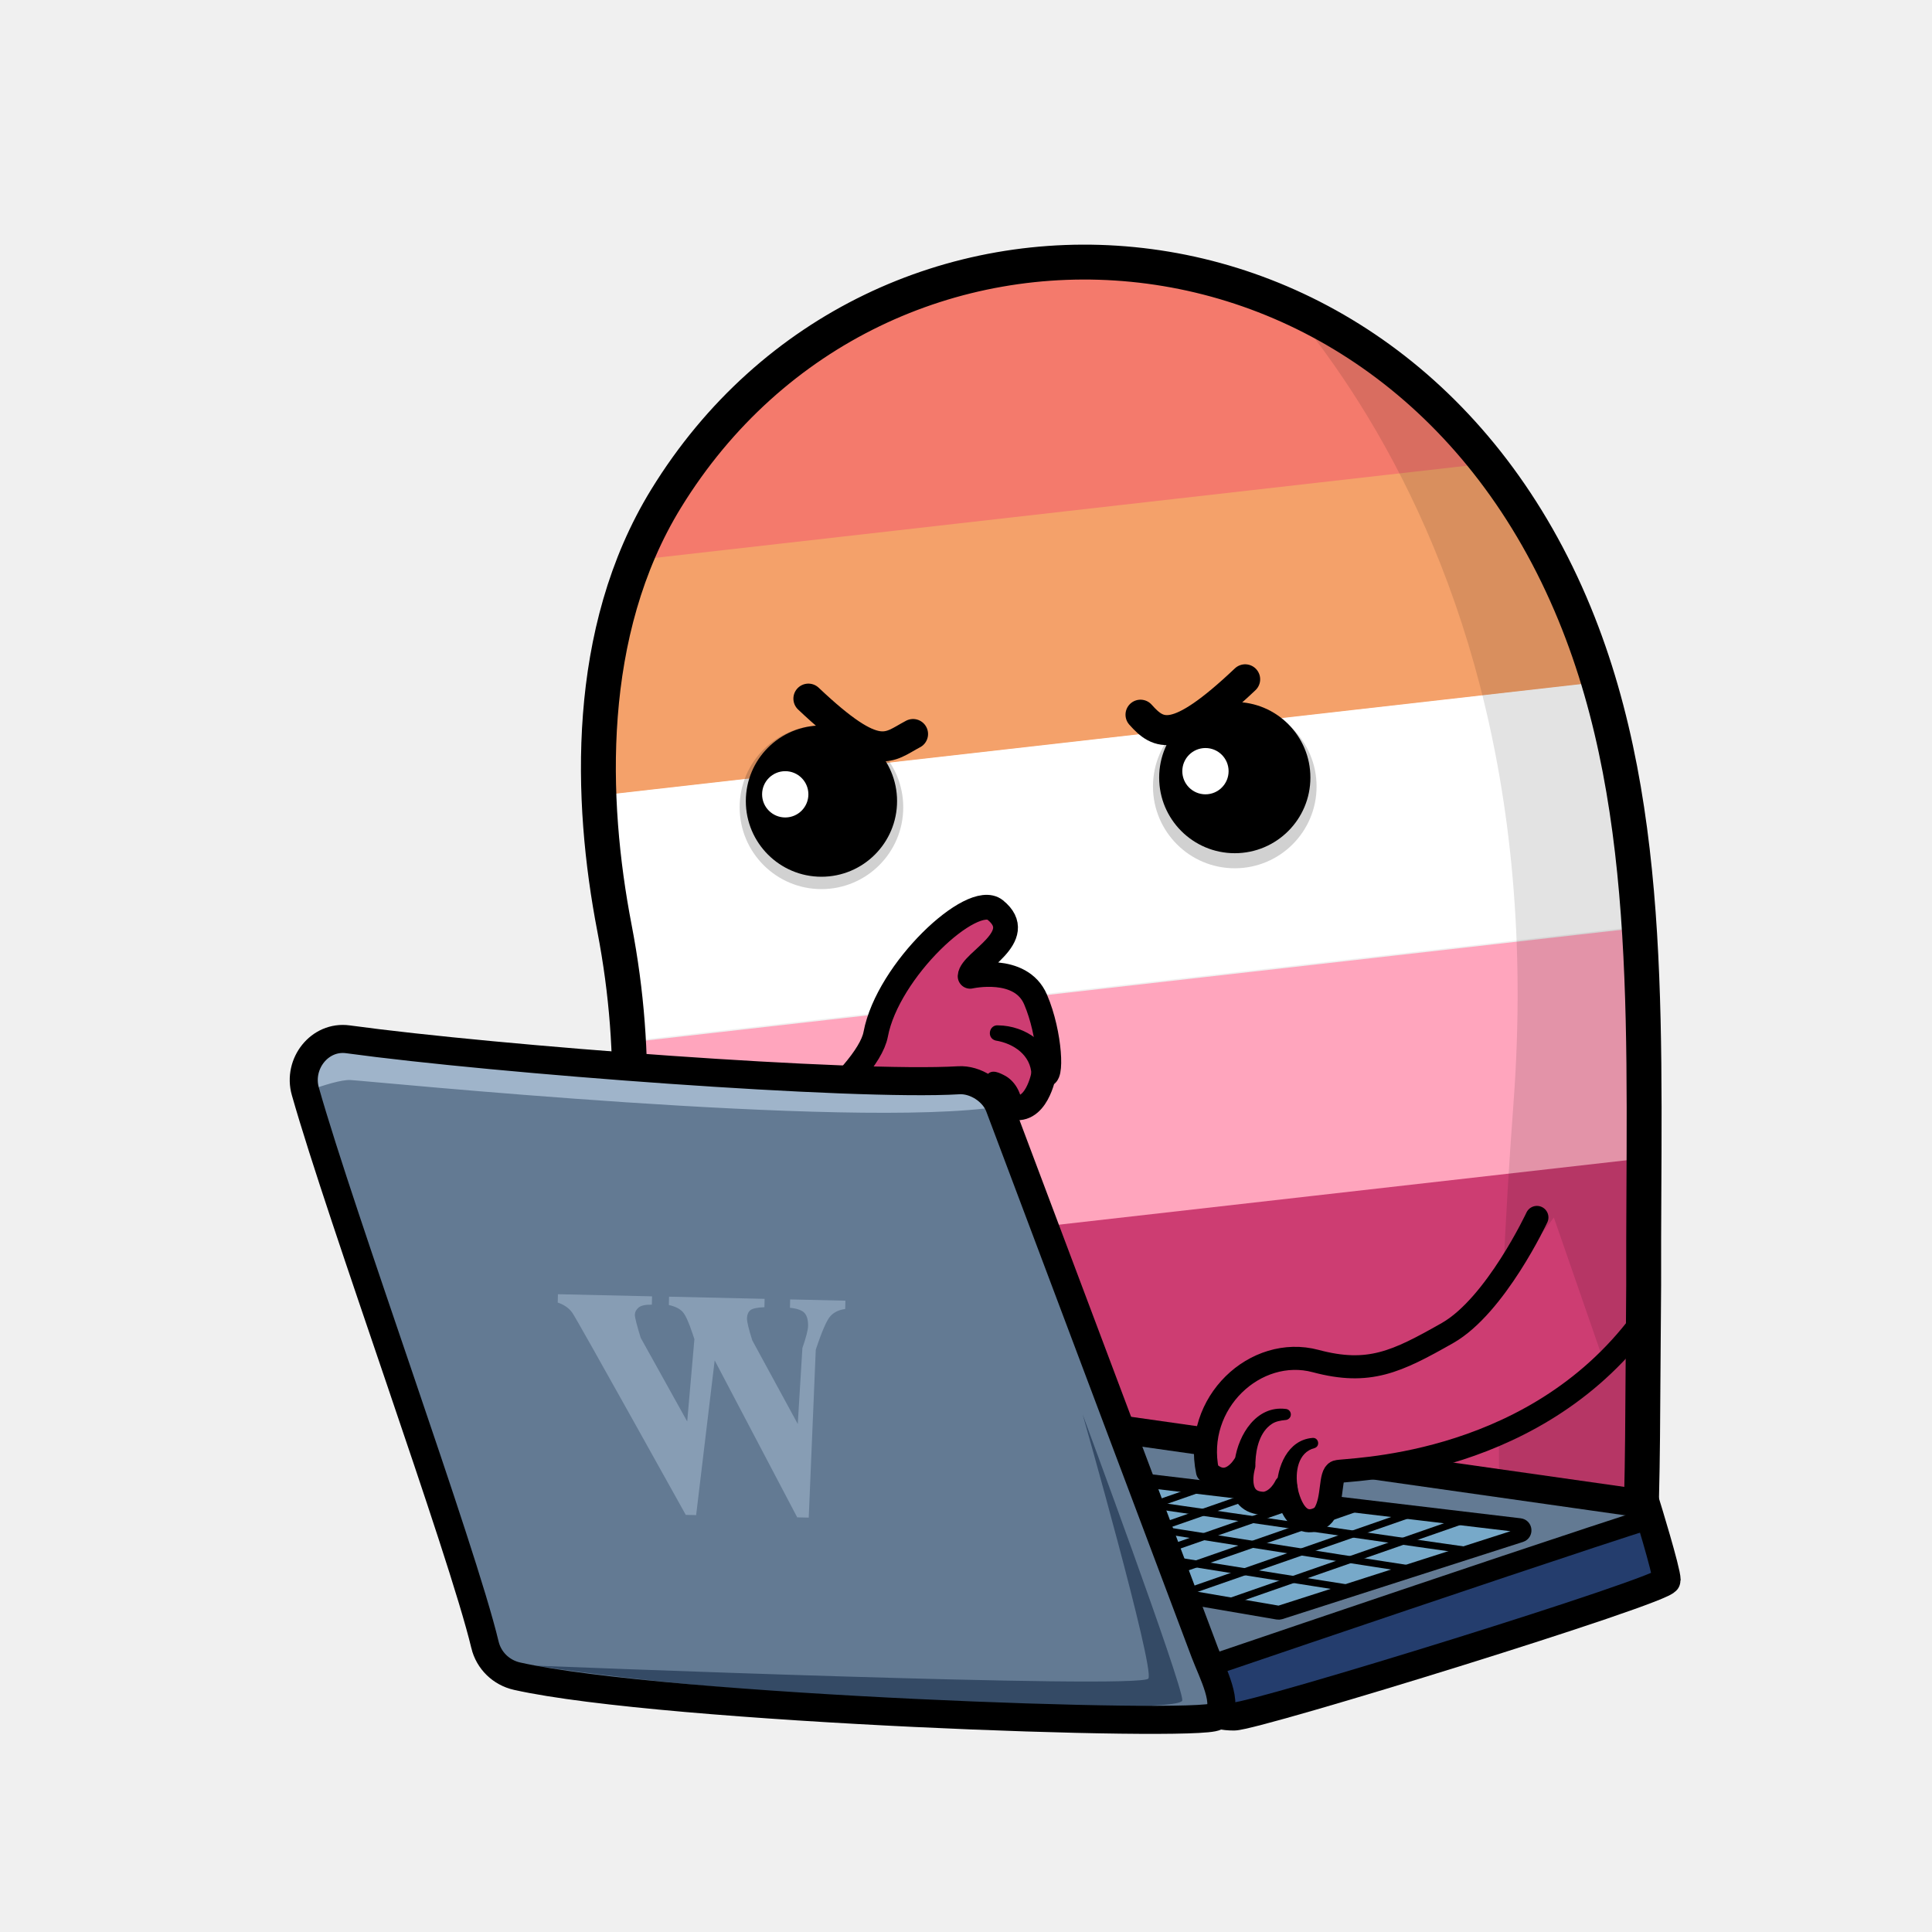
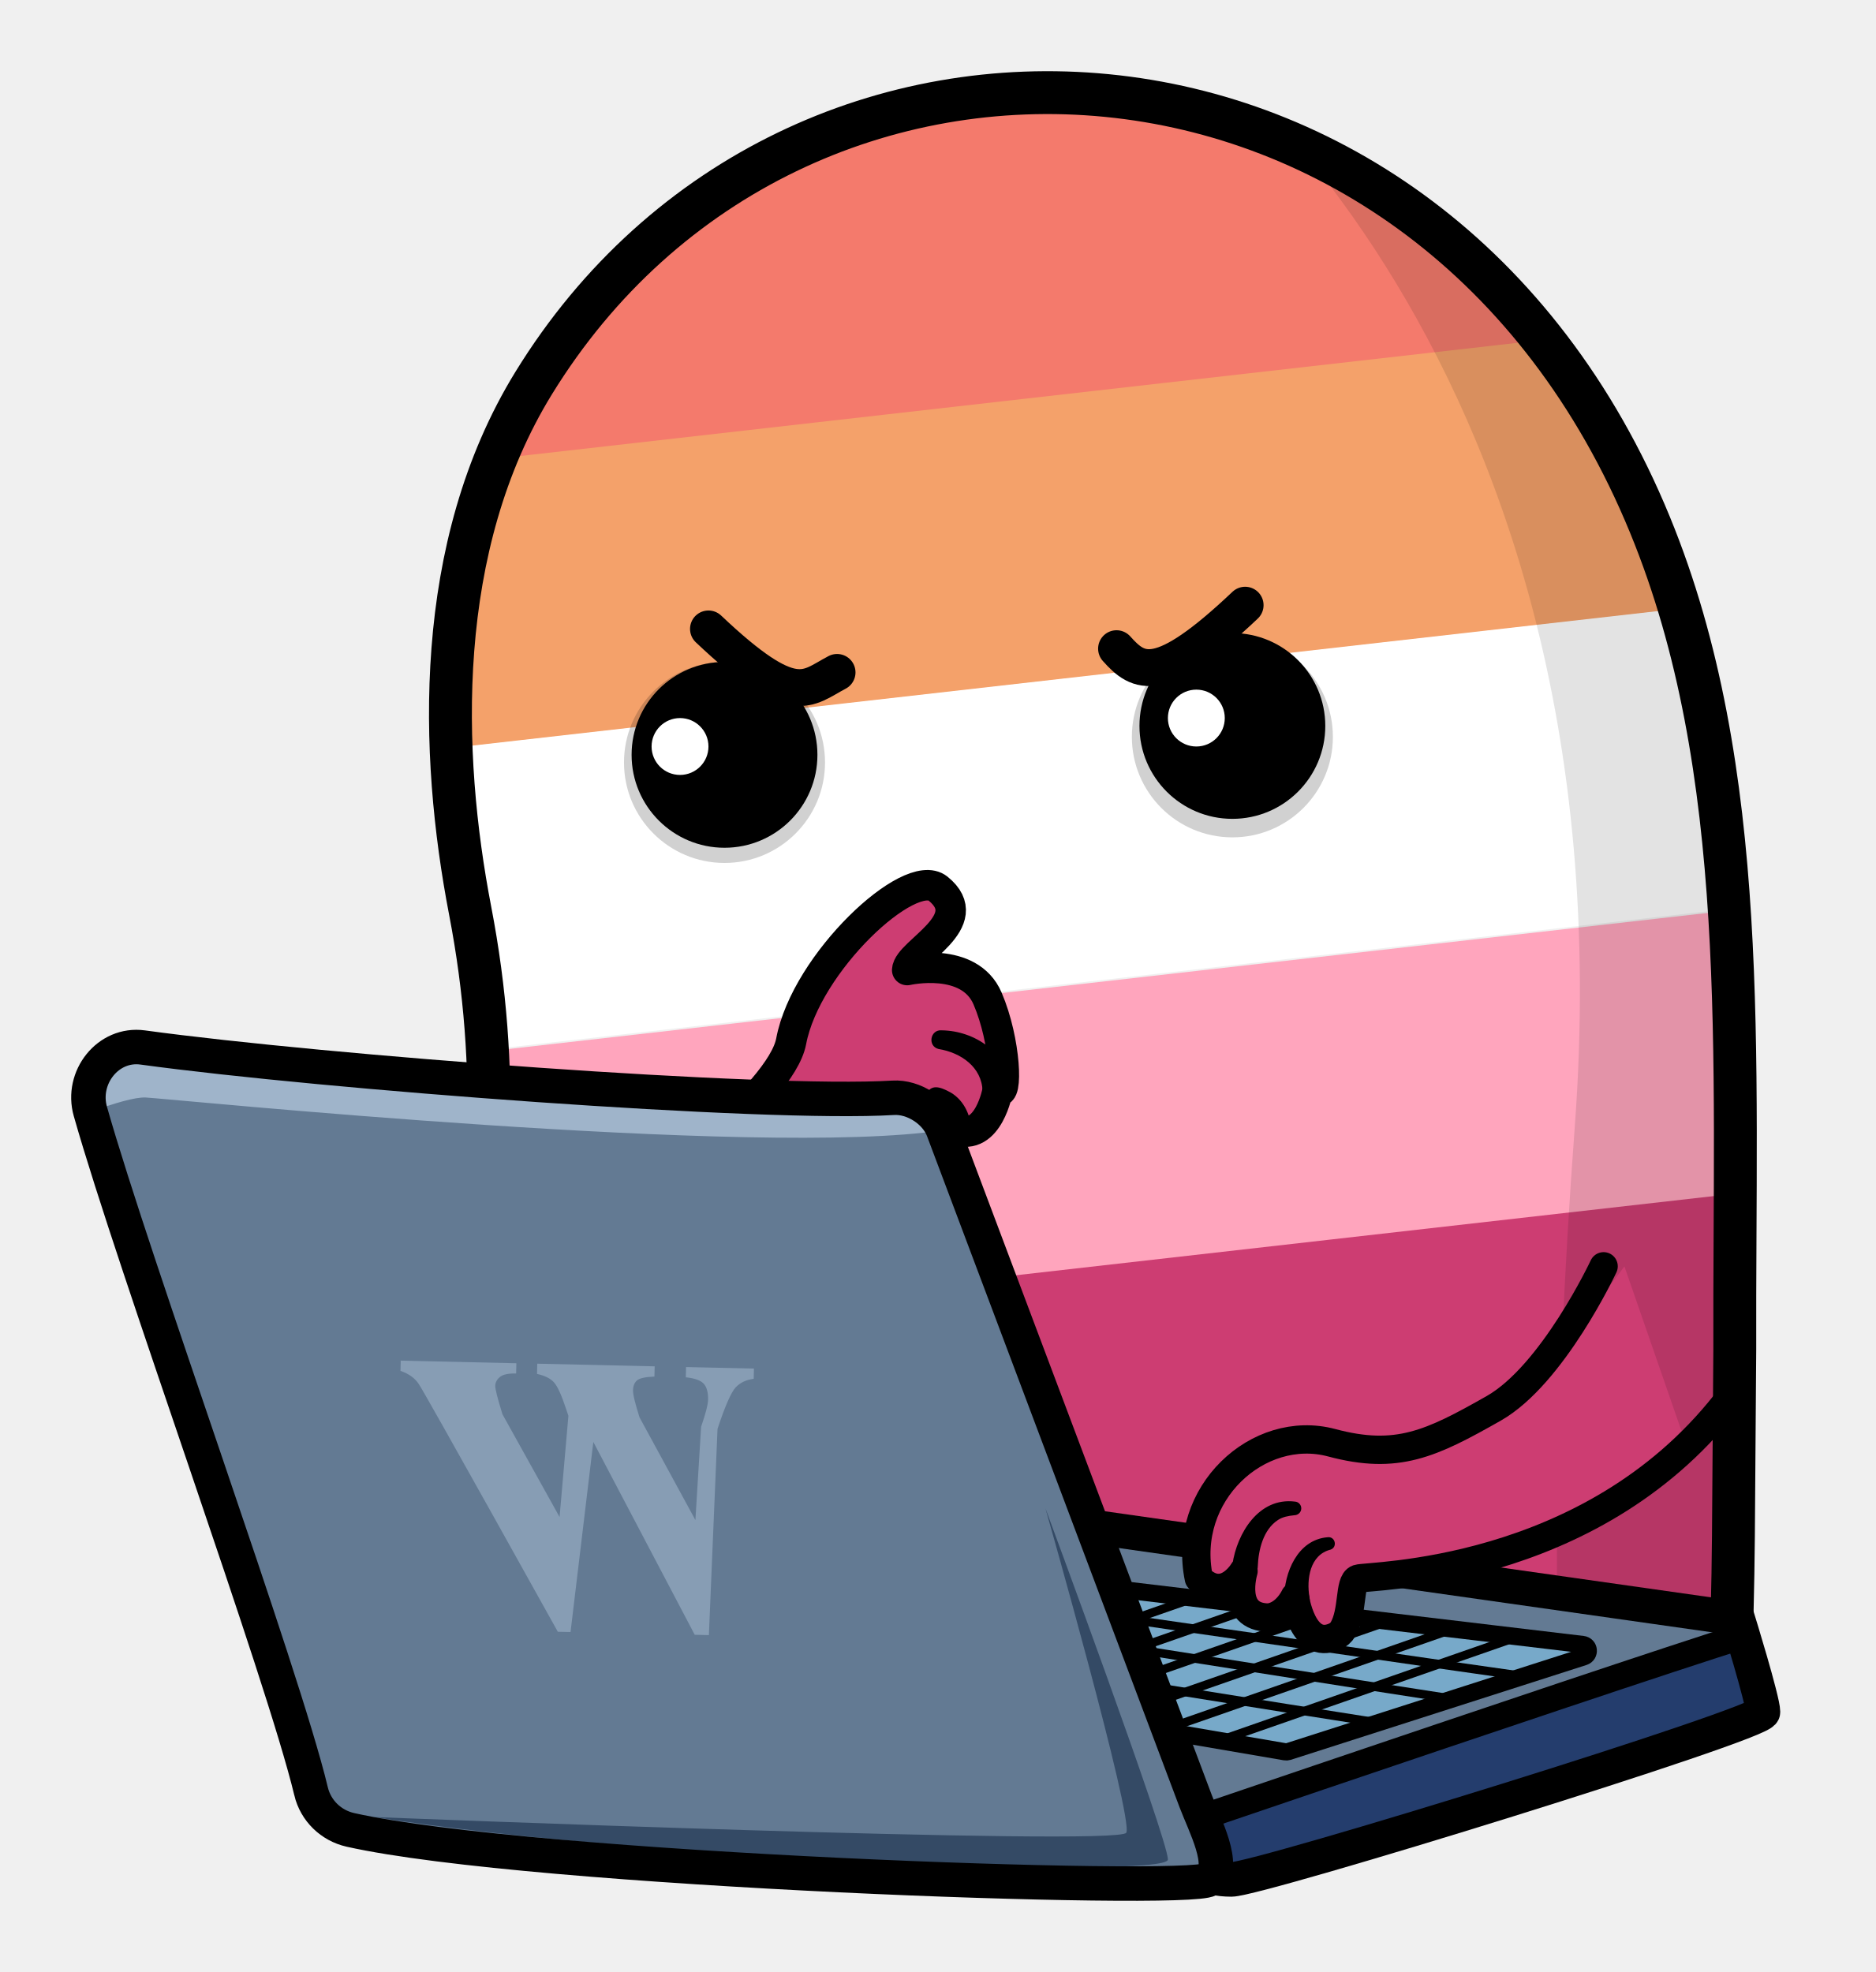
- <svg xmlns="http://www.w3.org/2000/svg" id="Capa_1" data-name="Capa 1" viewBox="0 0 500 500">
-   <defs>
-     <style>
+ <svg xmlns="http://www.w3.org/2000/svg" id="Capa_1" data-name="Capa 1" viewBox="0 0 394.971 415.408" version="1.1" width="394.971" height="415.408">
+   <defs id="defs22">
+     <style id="style2">
      .cls-1 {
        fill: #f47a6c;
      }

      .cls-1, .cls-2, .cls-3, .cls-4, .cls-5, .cls-6, .cls-7, .cls-8, .cls-9, .cls-10, .cls-11 {
        stroke-width: 0px;
      }

      .cls-2 {
        fill: #344a65;
      }

      .cls-12 {
        stroke-width: 6.42px;
      }

      .cls-12, .cls-13, .cls-14, .cls-15, .cls-16, .cls-17, .cls-18, .cls-19, .cls-20, .cls-21, .cls-22 {
        stroke: #000;
      }

      .cls-12, .cls-13, .cls-15, .cls-16, .cls-18, .cls-19, .cls-21, .cls-22 {
        fill: none;
      }

      .cls-12, .cls-18 {
        stroke-linejoin: round;
      }

      .cls-12, .cls-18, .cls-22 {
        stroke-linecap: round;
      }

      .cls-3, .cls-23 {
        fill: #cd3d72;
      }

      .cls-13 {
        stroke-width: 1.81px;
      }

      .cls-13, .cls-14, .cls-15, .cls-16, .cls-17, .cls-19, .cls-20, .cls-21, .cls-22 {
        stroke-miterlimit: 10;
      }

      .cls-14, .cls-24 {
        fill: #637a93;
      }

      .cls-14, .cls-19 {
        stroke-width: 7.26px;
      }

      .cls-4 {
        fill: #ffa5bd;
      }

      .cls-25 {
        opacity: .6;
      }

      .cls-26 {
        clip-path: url(#clippath-2);
      }

      .cls-5 {
        opacity: .18;
      }

      .cls-6 {
        fill: #99d3f6;
      }

      .cls-27 {
        clip-path: url(#clippath-6);
      }

      .cls-28 {
        clip-path: url(#clippath-1);
      }

      .cls-29 {
        clip-path: url(#clippath-4);
      }

      .cls-15, .cls-20 {
        stroke-width: 3.63px;
      }

      .cls-8 {
        fill: #fff;
      }

      .cls-16 {
        stroke-width: 8.87px;
      }

      .cls-30, .cls-20 {
        fill: #77a9c9;
      }

      .cls-17 {
        fill: #243d6d;
        stroke-width: 5.44px;
      }

      .cls-9 {
        opacity: .11;
      }

      .cls-31 {
        clip-path: url(#clippath);
      }

      .cls-32 {
        clip-path: url(#clippath-3);
      }

      .cls-18 {
        stroke-width: 5.97px;
      }

      .cls-10 {
        fill: #9fb4ca;
      }

      .cls-11 {
        fill: #f4a16a;
      }

      .cls-21 {
        stroke-width: 9.03px;
      }

      .cls-22 {
        stroke-width: 7.76px;
      }
    </style>
    <clipPath id="clippath">
-       <path class="cls-21" d="m424.32,399.79c.94-15.49.77-36.33,1.06-67.2-.17-62.02,3.35-122.11-17.87-173.74-46.16-112.34-180.44-118.8-235.12-29.83-21.19,34.48-19.73,78.13-13.38,111.1,6.59,34.2,4.08,62.43-.99,97.78-1.35,9.39-1.69,16.78-1.26,21.8.52,6.6,3.5,9.2,9.57,10.71,51.62,8.05,171.22,27.81,242.85,37.73,4.17.35,9.47,2.72,12.37-.13,1.54-1.52,2.44-5.23,2.77-8.21Z" />
+       <path class="cls-21" d="m 424.32,399.79 c 0.94,-15.49 0.77,-36.33 1.06,-67.2 -0.17,-62.02 3.35,-122.11 -17.87,-173.74 C 361.35,46.51 227.07,40.05 172.39,129.02 c -21.19,34.48 -19.73,78.13 -13.38,111.1 6.59,34.2 4.08,62.43 -0.99,97.78 -1.35,9.39 -1.69,16.78 -1.26,21.8 0.52,6.6 3.5,9.2 9.57,10.71 51.62,8.05 171.22,27.81 242.85,37.73 4.17,0.35 9.47,2.72 12.37,-0.13 1.54,-1.52 2.44,-5.23 2.77,-8.21 z" id="path4" />
    </clipPath>
    <clipPath id="clippath-1">
-       <path class="cls-12" d="m192.88,302.5c2.57-2.36,31.61-23.47,33.75-34.83,3.12-16.58,25.02-36.94,30.93-32.17,8.6,6.96-6.28,13.3-6.49,17.16,0,0,13.08-3,16.93,6,3.86,9,4.29,21.22,2.14,19.29,0,0-1.93,10.93-8.79,8.36,0,0-4.72,7.07-13.5,14.15-8.79,7.07-23.79,33.65-24.65,34.73s-30.32-32.69-30.32-32.69Z" />
+       <path class="cls-12" d="m 192.88,302.5 c 2.57,-2.36 31.61,-23.47 33.75,-34.83 3.12,-16.58 25.02,-36.94 30.93,-32.17 8.6,6.96 -6.28,13.3 -6.49,17.16 0,0 13.08,-3 16.93,6 3.86,9 4.29,21.22 2.14,19.29 0,0 -1.93,10.93 -8.79,8.36 0,0 -4.72,7.07 -13.5,14.15 -8.79,7.07 -23.79,33.65 -24.65,34.73 -0.86,1.08 -30.32,-32.69 -30.32,-32.69 z" id="path7" />
    </clipPath>
    <clipPath id="clippath-2">
-       <path class="cls-14" d="m312.52,442s1.1,2.23,6.84,2.23,111.97-32.81,111.97-35.27-5.33-19.69-5.33-19.69l-228.04-32.4,114.56,85.13Z" />
+       <path class="cls-14" d="m 312.52,442 c 0,0 1.1,2.23 6.84,2.23 5.74,0 111.97,-32.81 111.97,-35.27 0,-2.46 -5.33,-19.69 -5.33,-19.69 l -228.04,-32.4 z" id="path10" />
    </clipPath>
    <clipPath id="clippath-3">
-       <path class="cls-20" d="m393.36,394.74l-127.56-15.2c-.23-.03-.46,0-.67.09l-40.52,17.05c-1.22.52-1.02,2.31.29,2.53l105.78,18.13c.21.04.43.02.63-.04l62.29-19.98c1.36-.44,1.17-2.42-.25-2.58Z" />
+       <path class="cls-20" d="M 393.36,394.74 265.8,379.54 c -0.23,-0.03 -0.46,0 -0.67,0.09 l -40.52,17.05 c -1.22,0.52 -1.02,2.31 0.29,2.53 l 105.78,18.13 c 0.21,0.04 0.43,0.02 0.63,-0.04 l 62.29,-19.98 c 1.36,-0.44 1.17,-2.42 -0.25,-2.58 z" id="path13" />
    </clipPath>
    <clipPath id="clippath-4">
-       <path class="cls-14" d="m125.51,425.66c-5.97-24.93-37.18-110.4-46.49-143.23-2.02-7.11,3.71-14.46,11.02-13.46,38.43,5.26,131.03,12.23,158.08,10.6,4.29-.26,9.02,2.79,10.53,6.82l53.18,141.35c1.83,4.87,6.64,13.89,2.82,16.5-4.26,2.92-142.7-1.9-180.85-10.45-4.09-.92-7.31-4.04-8.29-8.12Z" />
+       <path class="cls-14" d="M 125.51,425.66 C 119.54,400.73 88.33,315.26 79.02,282.43 77,275.32 82.73,267.97 90.04,268.97 c 38.43,5.26 131.03,12.23 158.08,10.6 4.29,-0.26 9.02,2.79 10.53,6.82 l 53.18,141.35 c 1.83,4.87 6.64,13.89 2.82,16.5 -4.26,2.92 -142.7,-1.9 -180.85,-10.45 -4.09,-0.92 -7.31,-4.04 -8.29,-8.12 z" id="path16" />
    </clipPath>
    <clipPath id="clippath-6">
-       <path class="cls-16" d="m427.4,914.96c.92-15.21.76-35.69,1.04-66.01-.17-60.92,3.29-119.95-17.55-170.66-45.34-110.35-177.25-116.7-230.96-29.31-20.82,33.87-19.38,76.75-13.15,109.13,6.47,33.6,4.01,61.32-.97,96.05-1.32,9.22-1.66,16.49-1.24,21.41.51,6.48,3.44,9.04,9.41,10.52,50.7,7.91,168.18,27.32,238.55,37.07,4.1.35,9.3,2.68,12.15-.13,1.52-1.49,2.39-5.14,2.72-8.07Z" />
+       <path class="cls-16" d="m 427.4,914.96 c 0.92,-15.21 0.76,-35.69 1.04,-66.01 C 428.27,788.03 431.73,729 410.89,678.29 365.55,567.94 233.64,561.59 179.93,648.98 c -20.82,33.87 -19.38,76.75 -13.15,109.13 6.47,33.6 4.01,61.32 -0.97,96.05 -1.32,9.22 -1.66,16.49 -1.24,21.41 0.51,6.48 3.44,9.04 9.41,10.52 50.7,7.91 168.18,27.32 238.55,37.07 4.1,0.35 9.3,2.68 12.15,-0.13 1.52,-1.49 2.39,-5.14 2.72,-8.07 z" id="path19" />
    </clipPath>
  </defs>
-   <g>
-     <circle class="cls-8" cx="270.6" cy="233.83" r="6.28" />
-     <g>
-       <g class="cls-31">
-         <g>
-           <polygon class="cls-11" points="509.8 165.72 126.96 209.16 132.69 144.09 515.53 100.64 509.8 165.72" />
-           <polygon class="cls-8" points="507.11 230.36 124.28 273.8 130 208.73 512.84 165.28 507.11 230.36" />
-           <polygon class="cls-4" points="502.2 295.69 119.36 339.13 125.09 274.06 507.93 230.61 502.2 295.69" />
-           <polygon class="cls-3" points="500 406.4 113.3 399.61 119.03 334.54 501.86 291.09 500 406.4" />
-           <polygon class="cls-1" points="509.8 105.76 126.96 149.21 132.69 84.14 515.53 40.69 509.8 105.76" />
-         </g>
-         <path class="cls-9" d="m302.48,49.44s101.75,67.61,89.21,236.07c-9.48,127.45,1.92,178.73,1.92,178.73l76.88-30.1,37.74-200.17-24.33-197.91L350.36-28.04l-47.88,77.48Z" />
-       </g>
-       <path class="cls-21" d="m424.32,399.79c.94-15.49.77-36.33,1.06-67.2-.17-62.02,3.35-122.11-17.87-173.74-46.16-112.34-180.44-118.8-235.12-29.83-21.19,34.48-19.73,78.13-13.38,111.1,6.59,34.2,4.08,62.43-.99,97.78-1.35,9.39-1.69,16.78-1.26,21.8.52,6.6,3.5,9.2,9.57,10.71,51.62,8.05,171.22,27.81,242.85,37.73,4.17.35,9.47,2.72,12.37-.13,1.54-1.52,2.44-5.23,2.77-8.21Z" />
-     </g>
-     <path class="cls-22" d="m295.16,184.96c4.7,5.28,9.04,7.93,27.09-9.16" />
-     <path class="cls-22" d="m236.3,189.96c-6.45,3.38-9.04,7.93-27.09-9.16" />
-     <g>
-       <g>
-         <g class="cls-28">
-           <polygon class="cls-3" points="178.46 273.29 302.5 292.48 310.09 252.12 284.1 200.77 158.97 239.66 178.46 273.29" />
-           <polygon class="cls-6" points="138.31 324.93 236.26 342.89 304.1 292.48 186.38 270.75 138.31 324.93" />
-         </g>
-         <path class="cls-12" d="m192.88,302.5c2.57-2.36,31.61-23.47,33.75-34.83,3.12-16.58,25.02-36.94,30.93-32.17,8.6,6.96-6.28,13.3-6.49,17.16,0,0,13.08-3,16.93,6,3.86,9,4.29,21.22,2.14,19.29,0,0-1.93,10.93-8.79,8.36,0,0-4.72,7.07-13.5,14.15-8.79,7.07-23.79,33.65-24.65,34.73s-30.32-32.69-30.32-32.69Z" />
-       </g>
-       <path class="cls-7" d="m266.94,278.16c-.14-5.06-4.57-8.11-9.28-8.87-2.37-.62-1.74-4.15.68-3.93,7.05.1,13.67,4.76,14.94,11.95.77,4.49-5.88,5.4-6.35.86h0Z" />
-       <path class="cls-7" d="m258.18,285.88c.31-.65.27-1.82.03-2.57-.29-1.07-1.19-1.79-2.17-2.36-.91-.58-1.18-1.78-.61-2.7,1.2-1.74,3.38-.55,4.87.25,2.8,1.68,4.32,5.04,4.24,8.26-.69,4.18-6.84,3.33-6.36-.88h0Z" />
-     </g>
-     <circle class="cls-5" cx="212.59" cy="208.93" r="21.17" />
-     <circle class="cls-5" cx="319.56" cy="203.54" r="21.17" />
-     <g>
-       <circle class="cls-7" cx="212.59" cy="207.33" r="19.57" />
-       <circle class="cls-7" cx="319.56" cy="201.24" r="19.57" />
-     </g>
-     <circle class="cls-8" cx="203.22" cy="205.57" r="5.99" />
-     <circle class="cls-8" cx="311.97" cy="199.58" r="5.99" />
-     <g>
-       <g>
-         <path class="cls-24" d="m312.52,442s1.1,2.23,6.84,2.23,111.97-32.81,111.97-35.27-5.33-19.69-5.33-19.69l-228.04-32.4,114.56,85.13Z" />
-         <g class="cls-26">
-           <path class="cls-17" d="m434.2,390.91c-1.03-.78-140.27,46.76-140.27,46.76,0,0,9.43,22.97,33.22,21.74,23.79-1.23,156.26-31.17,107.05-68.49Z" />
-           <g>
-             <path class="cls-30" d="m393.36,394.74l-127.56-15.2c-.23-.03-.46,0-.67.09l-40.52,17.05c-1.22.52-1.02,2.31.29,2.53l105.78,18.13c.21.04.43.02.63-.04l62.29-19.98c1.36-.44,1.17-2.42-.25-2.58Z" />
-             <g class="cls-32">
-               <path class="cls-13" d="m354.07,411.76c-1.46,0-144.51-23.08-144.51-23.08" />
-               <path class="cls-13" d="m371.33,406.98c-1.46,0-153.45-24.12-153.45-24.12" />
-               <path class="cls-13" d="m386.72,402.2c-1.46,0-159.55-23.04-159.55-23.04" />
-               <line class="cls-13" x1="309.99" y1="417.37" x2="397.11" y2="387.02" />
-               <line class="cls-13" x1="296.4" y1="415.73" x2="383.52" y2="385.37" />
-               <line class="cls-13" x1="282.81" y1="414.08" x2="369.93" y2="383.73" />
-               <line class="cls-13" x1="269.22" y1="412.44" x2="356.34" y2="382.08" />
-               <line class="cls-13" x1="255.63" y1="410.79" x2="342.75" y2="380.44" />
-               <line class="cls-13" x1="242.04" y1="409.15" x2="329.16" y2="378.79" />
-               <line class="cls-13" x1="228.45" y1="407.5" x2="315.57" y2="377.15" />
-               <line class="cls-13" x1="214.86" y1="405.86" x2="301.98" y2="375.5" />
-               <line class="cls-13" x1="201.27" y1="404.21" x2="288.39" y2="373.86" />
+   <g id="g150" transform="translate(-59.98905,-48.31712)">
+     <circle class="cls-8" cx="270.6" cy="233.83" r="6.28" id="circle24" />
+     <g id="g44">
+       <g class="cls-31" clip-path="url(#clippath)" id="g40">
+         <g id="g36">
+           <polygon class="cls-11" points="132.69,144.09 515.53,100.64 509.8,165.72 126.96,209.16 " id="polygon26" />
+           <polygon class="cls-8" points="130,208.73 512.84,165.28 507.11,230.36 124.28,273.8 " id="polygon28" />
+           <polygon class="cls-4" points="125.09,274.06 507.93,230.61 502.2,295.69 119.36,339.13 " id="polygon30" />
+           <polygon class="cls-3" points="119.03,334.54 501.86,291.09 500,406.4 113.3,399.61 " id="polygon32" />
+           <polygon class="cls-1" points="132.69,84.14 515.53,40.69 509.8,105.76 126.96,149.21 " id="polygon34" />
+         </g>
+         <path class="cls-9" d="m 302.48,49.44 c 0,0 101.75,67.61 89.21,236.07 -9.48,127.45 1.92,178.73 1.92,178.73 L 470.49,434.14 508.23,233.97 483.9,36.06 350.36,-28.04 Z" id="path38" />
+       </g>
+       <path class="cls-21" d="m 424.32,399.79 c 0.94,-15.49 0.77,-36.33 1.06,-67.2 -0.17,-62.02 3.35,-122.11 -17.87,-173.74 C 361.35,46.51 227.07,40.05 172.39,129.02 c -21.19,34.48 -19.73,78.13 -13.38,111.1 6.59,34.2 4.08,62.43 -0.99,97.78 -1.35,9.39 -1.69,16.78 -1.26,21.8 0.52,6.6 3.5,9.2 9.57,10.71 51.62,8.05 171.22,27.81 242.85,37.73 4.17,0.35 9.47,2.72 12.37,-0.13 1.54,-1.52 2.44,-5.23 2.77,-8.21 z" id="path42" />
+     </g>
+     <path class="cls-22" d="m 295.16,184.96 c 4.7,5.28 9.04,7.93 27.09,-9.16" id="path46" />
+     <path class="cls-22" d="m 236.3,189.96 c -6.45,3.38 -9.04,7.93 -27.09,-9.16" id="path48" />
+     <g id="g64">
+       <g id="g58">
+         <g class="cls-28" clip-path="url(#clippath-1)" id="g54">
+           <polygon class="cls-3" points="310.09,252.12 284.1,200.77 158.97,239.66 178.46,273.29 302.5,292.48 " id="polygon50" />
+           <polygon class="cls-6" points="304.1,292.48 186.38,270.75 138.31,324.93 236.26,342.89 " id="polygon52" />
+         </g>
+         <path class="cls-12" d="m 192.88,302.5 c 2.57,-2.36 31.61,-23.47 33.75,-34.83 3.12,-16.58 25.02,-36.94 30.93,-32.17 8.6,6.96 -6.28,13.3 -6.49,17.16 0,0 13.08,-3 16.93,6 3.86,9 4.29,21.22 2.14,19.29 0,0 -1.93,10.93 -8.79,8.36 0,0 -4.72,7.07 -13.5,14.15 -8.79,7.07 -23.79,33.65 -24.65,34.73 -0.86,1.08 -30.32,-32.69 -30.32,-32.69 z" id="path56" />
+       </g>
+       <path class="cls-7" d="m 266.94,278.16 c -0.14,-5.06 -4.57,-8.11 -9.28,-8.87 -2.37,-0.62 -1.74,-4.15 0.68,-3.93 7.05,0.1 13.67,4.76 14.94,11.95 0.77,4.49 -5.88,5.4 -6.35,0.86 v 0 z" id="path60" />
+       <path class="cls-7" d="m 258.18,285.88 c 0.31,-0.65 0.27,-1.82 0.03,-2.57 -0.29,-1.07 -1.19,-1.79 -2.17,-2.36 -0.91,-0.58 -1.18,-1.78 -0.61,-2.7 1.2,-1.74 3.38,-0.55 4.87,0.25 2.8,1.68 4.32,5.04 4.24,8.26 -0.69,4.18 -6.84,3.33 -6.36,-0.88 z" id="path62" />
+     </g>
+     <circle class="cls-5" cx="212.59" cy="208.93" r="21.17" id="circle66" />
+     <circle class="cls-5" cx="319.56" cy="203.54" r="21.17" id="circle68" />
+     <g id="g74">
+       <circle class="cls-7" cx="212.59" cy="207.33" r="19.57" id="circle70" />
+       <circle class="cls-7" cx="319.56" cy="201.24" r="19.57" id="circle72" />
+     </g>
+     <circle class="cls-8" cx="203.22" cy="205.57" r="5.99" id="circle76" />
+     <circle class="cls-8" cx="311.97" cy="199.58" r="5.99" id="circle78" />
+     <g id="g134">
+       <g id="g120">
+         <path class="cls-24" d="m 312.52,442 c 0,0 1.1,2.23 6.84,2.23 5.74,0 111.97,-32.81 111.97,-35.27 0,-2.46 -5.33,-19.69 -5.33,-19.69 l -228.04,-32.4 z" id="path80" />
+         <g class="cls-26" clip-path="url(#clippath-2)" id="g116">
+           <path class="cls-17" d="m 434.2,390.91 c -1.03,-0.78 -140.27,46.76 -140.27,46.76 0,0 9.43,22.97 33.22,21.74 23.79,-1.23 156.26,-31.17 107.05,-68.49 z" id="path82" />
+           <g id="g114">
+             <path class="cls-30" d="M 393.36,394.74 265.8,379.54 c -0.23,-0.03 -0.46,0 -0.67,0.09 l -40.52,17.05 c -1.22,0.52 -1.02,2.31 0.29,2.53 l 105.78,18.13 c 0.21,0.04 0.43,0.02 0.63,-0.04 l 62.29,-19.98 c 1.36,-0.44 1.17,-2.42 -0.25,-2.58 z" id="path84" />
+             <g class="cls-32" clip-path="url(#clippath-3)" id="g110">
+               <path class="cls-13" d="m 354.07,411.76 c -1.46,0 -144.51,-23.08 -144.51,-23.08" id="path86" />
+               <path class="cls-13" d="m 371.33,406.98 c -1.46,0 -153.45,-24.12 -153.45,-24.12" id="path88" />
+               <path class="cls-13" d="m 386.72,402.2 c -1.46,0 -159.55,-23.04 -159.55,-23.04" id="path90" />
+               <line class="cls-13" x1="309.99" y1="417.37" x2="397.11" y2="387.02" id="line92" />
+               <line class="cls-13" x1="296.4" y1="415.73" x2="383.52" y2="385.37" id="line94" />
+               <line class="cls-13" x1="282.81" y1="414.08" x2="369.93" y2="383.73" id="line96" />
+               <line class="cls-13" x1="269.22" y1="412.44" x2="356.34" y2="382.08" id="line98" />
+               <line class="cls-13" x1="255.63" y1="410.79" x2="342.75" y2="380.44" id="line100" />
+               <line class="cls-13" x1="242.04" y1="409.15" x2="329.16" y2="378.79" id="line102" />
+               <line class="cls-13" x1="228.45" y1="407.5" x2="315.57" y2="377.15" id="line104" />
+               <line class="cls-13" x1="214.86" y1="405.86" x2="301.98" y2="375.5" id="line106" />
+               <line class="cls-13" x1="201.27" y1="404.21" x2="288.39" y2="373.86" id="line108" />
            </g>
-             <path class="cls-15" d="m393.36,394.74l-127.56-15.2c-.23-.03-.46,0-.67.09l-40.52,17.05c-1.22.52-1.02,2.31.29,2.53l105.78,18.13c.21.04.43.02.63-.04l62.29-19.98c1.36-.44,1.17-2.42-.25-2.58Z" />
+             <path class="cls-15" d="M 393.36,394.74 265.8,379.54 c -0.23,-0.03 -0.46,0 -0.67,0.09 l -40.52,17.05 c -1.22,0.52 -1.02,2.31 0.29,2.53 l 105.78,18.13 c 0.21,0.04 0.43,0.02 0.63,-0.04 l 62.29,-19.98 c 1.36,-0.44 1.17,-2.42 -0.25,-2.58 z" id="path112" />
          </g>
        </g>
-         <path class="cls-19" d="m312.52,442s1.1,2.23,6.84,2.23,111.97-32.81,111.97-35.27-5.33-19.69-5.33-19.69l-228.04-32.4,114.56,85.13Z" />
-       </g>
-       <g>
-         <path class="cls-24" d="m125.51,425.66c-5.97-24.93-37.18-110.4-46.49-143.23-2.02-7.11,3.71-14.46,11.02-13.46,38.43,5.26,131.03,12.23,158.08,10.6,4.29-.26,9.02,2.79,10.53,6.82l53.18,141.35c1.83,4.87,6.64,13.89,2.82,16.5-4.26,2.92-142.7-1.9-180.85-10.45-4.09-.92-7.31-4.04-8.29-8.12Z" />
-         <g class="cls-29">
-           <path class="cls-10" d="m71.04,285.62c1.96-.65,15.06-6.32,19.64-6.11s129.65,12.87,167.96,6.87c38.31-6-156.3-25.84-156.3-25.84l-29.53,5.31-1.77,19.77Z" />
-           <path class="cls-2" d="m138.75,431.08s156.87,6.26,158.46,3.31c1.59-2.94-17.02-68.33-17.02-68.33,0,0,25.89,69.87,25.79,73.98s-108.22.22-167.23-8.96Z" />
-         </g>
-         <path class="cls-19" d="m125.51,425.66c-5.97-24.93-37.18-110.4-46.49-143.23-2.02-7.11,3.71-14.46,11.02-13.46,38.43,5.26,131.03,12.23,158.08,10.6,4.29-.26,9.02,2.79,10.53,6.82l53.18,141.35c1.83,4.87,6.64,13.89,2.82,16.5-4.26,2.92-142.7-1.9-180.85-10.45-4.09-.92-7.31-4.04-8.29-8.12Z" />
-       </g>
-     </g>
-     <path class="cls-23" d="m402.14,315.07s-15.08,21.03-27.55,28.11c-13.17,7.47-20.33,10.92-34.1,7.24-15.51-4.15-31.69,10.79-27.99,28.57,4.87,4.81,9.12-.3,9.86-1.5,0,0-3.44,9.76,4.88,9.75,3.67-.47,5.46-4.43,5.46-4.43,0,0,1.58,11.46,8.41,8.44.73-.32,1.36-.86,1.76-1.54,2.21-3.84,1.23-9.99,3.12-10.65,2.06-.73,39.72,4.49,69.32-25.96l-13.17-38Z" />
-     <g>
-       <path class="cls-18" d="m397.75,315.07s-10.69,22.85-23.16,29.93c-13.17,7.47-20.33,10.92-34.1,7.24-15.51-4.15-31.69,10.79-27.99,28.57,4.87,4.81,8.67-.34,9.41-1.55,0,0-2.98,9.8,5.33,9.8,3.67-.47,5.46-4.43,5.46-4.43,0,0,1.58,11.46,8.41,8.44.73-.32,1.36-.86,1.76-1.54,2.21-3.84,1.23-9.99,3.12-10.65,2.06-.73,48.65-.37,77.46-36.96" />
-       <path class="cls-7" d="m319.57,377.87c.96-6.61,5.58-14.17,13.15-13.24.79.04,1.4.72,1.35,1.51-.04.8-.72,1.36-1.48,1.37-1.26.13-2.46.35-3.43,1-3.1,2.03-4.11,6.26-4.25,9.78-.11,3.89-5.83,3.45-5.35-.41h0Z" />
-       <path class="cls-7" d="m330.46,385.27c-.04-5.64,2.81-12.61,9.16-13.13,1.6-.21,2.14,2.07.63,2.61-4.38,1.09-5.1,6.24-4.45,10.04.7,4-5.31,4.55-5.34.47h0Z" />
-     </g>
-     <g class="cls-25">
-       <path class="cls-10" d="m206.33,392.71l-21.37-40.64-4.8,40.04-2.68-.06s-27.98-50.31-29.28-52.17c-.83-1.27-2.12-2.19-3.86-2.78l.05-2.16,24.36.55-.05,2.16c-1.65-.04-2.79.21-3.43.74-.63.53-.95,1.15-.97,1.85-.02.66.49,2.67,1.52,6l12.03,21.64,1.86-21.32-.48-1.42c-.97-2.95-1.83-4.83-2.58-5.65-.76-.82-1.94-1.4-3.55-1.75l.05-2.16,24.73.56-.05,2.16c-1.93.07-3.16.35-3.69.82-.53.48-.8,1.16-.82,2.06s.44,2.76,1.37,5.71l11.77,21.63,1.2-19.64c.96-2.79,1.45-4.69,1.47-5.7.03-1.52-.27-2.64-.9-3.36-.64-.72-1.9-1.17-3.79-1.37l.05-2.16,14.3.32-.05,2.16c-1.59.2-2.86.8-3.81,1.82-.95,1.01-2.22,3.92-3.81,8.72l-1.82,43.45-2.94-.07Z" />
-     </g>
-   </g>
-   <g>
-     <g class="cls-27">
-       <path class="cls-9" d="m308.71,564.91s99.94,66.41,87.63,231.89c-9.32,125.19,1.89,175.56,1.89,175.56l75.52-29.57,37.07-196.62-23.9-194.41-131.18-62.96-47.03,76.11Z" />
-     </g>
-     <path class="cls-16" d="m427.4,914.96c.92-15.21.76-35.69,1.04-66.01-.17-60.92,3.29-119.95-17.55-170.66-45.34-110.35-177.25-116.7-230.96-29.31-20.82,33.87-19.38,76.75-13.15,109.13,6.47,33.6,4.01,61.32-.97,96.05-1.32,9.22-1.66,16.49-1.24,21.41.51,6.48,3.44,9.04,9.41,10.52,50.7,7.91,168.18,27.32,238.55,37.07,4.1.35,9.3,2.68,12.15-.13,1.52-1.49,2.39-5.14,2.72-8.07Z" />
+         <path class="cls-19" d="m 312.52,442 c 0,0 1.1,2.23 6.84,2.23 5.74,0 111.97,-32.81 111.97,-35.27 0,-2.46 -5.33,-19.69 -5.33,-19.69 l -228.04,-32.4 z" id="path118" />
+       </g>
+       <g id="g132">
+         <path class="cls-24" d="M 125.51,425.66 C 119.54,400.73 88.33,315.26 79.02,282.43 77,275.32 82.73,267.97 90.04,268.97 c 38.43,5.26 131.03,12.23 158.08,10.6 4.29,-0.26 9.02,2.79 10.53,6.82 l 53.18,141.35 c 1.83,4.87 6.64,13.89 2.82,16.5 -4.26,2.92 -142.7,-1.9 -180.85,-10.45 -4.09,-0.92 -7.31,-4.04 -8.29,-8.12 z" id="path122" />
+         <g class="cls-29" clip-path="url(#clippath-4)" id="g128">
+           <path class="cls-10" d="m 71.04,285.62 c 1.96,-0.65 15.06,-6.32 19.64,-6.11 4.58,0.21 129.65,12.87 167.96,6.87 38.31,-6 -156.3,-25.84 -156.3,-25.84 l -29.53,5.31 z" id="path124" />
+           <path class="cls-2" d="m 138.75,431.08 c 0,0 156.87,6.26 158.46,3.31 1.59,-2.94 -17.02,-68.33 -17.02,-68.33 0,0 25.89,69.87 25.79,73.98 -0.1,4.11 -108.22,0.22 -167.23,-8.96 z" id="path126" />
+         </g>
+         <path class="cls-19" d="M 125.51,425.66 C 119.54,400.73 88.33,315.26 79.02,282.43 77,275.32 82.73,267.97 90.04,268.97 c 38.43,5.26 131.03,12.23 158.08,10.6 4.29,-0.26 9.02,2.79 10.53,6.82 l 53.18,141.35 c 1.83,4.87 6.64,13.89 2.82,16.5 -4.26,2.92 -142.7,-1.9 -180.85,-10.45 -4.09,-0.92 -7.31,-4.04 -8.29,-8.12 z" id="path130" />
+       </g>
+     </g>
+     <path class="cls-23" d="m 402.14,315.07 c 0,0 -15.08,21.03 -27.55,28.11 -13.17,7.47 -20.33,10.92 -34.1,7.24 -15.51,-4.15 -31.69,10.79 -27.99,28.57 4.87,4.81 9.12,-0.3 9.86,-1.5 0,0 -3.44,9.76 4.88,9.75 3.67,-0.47 5.46,-4.43 5.46,-4.43 0,0 1.58,11.46 8.41,8.44 0.73,-0.32 1.36,-0.86 1.76,-1.54 2.21,-3.84 1.23,-9.99 3.12,-10.65 2.06,-0.73 39.72,4.49 69.32,-25.96 l -13.17,-38 z" id="path136" />
+     <g id="g144">
+       <path class="cls-18" d="m 397.75,315.07 c 0,0 -10.69,22.85 -23.16,29.93 -13.17,7.47 -20.33,10.92 -34.1,7.24 -15.51,-4.15 -31.69,10.79 -27.99,28.57 4.87,4.81 8.67,-0.34 9.41,-1.55 0,0 -2.98,9.8 5.33,9.8 3.67,-0.47 5.46,-4.43 5.46,-4.43 0,0 1.58,11.46 8.41,8.44 0.73,-0.32 1.36,-0.86 1.76,-1.54 2.21,-3.84 1.23,-9.99 3.12,-10.65 2.06,-0.73 48.65,-0.37 77.46,-36.96" id="path138" />
+       <path class="cls-7" d="m 319.57,377.87 c 0.96,-6.61 5.58,-14.17 13.15,-13.24 0.79,0.04 1.4,0.72 1.35,1.51 -0.04,0.8 -0.72,1.36 -1.48,1.37 -1.26,0.13 -2.46,0.35 -3.43,1 -3.1,2.03 -4.11,6.26 -4.25,9.78 -0.11,3.89 -5.83,3.45 -5.35,-0.41 v 0 z" id="path140" />
+       <path class="cls-7" d="m 330.46,385.27 c -0.04,-5.64 2.81,-12.61 9.16,-13.13 1.6,-0.21 2.14,2.07 0.63,2.61 -4.38,1.09 -5.1,6.24 -4.45,10.04 0.7,4 -5.31,4.55 -5.34,0.47 v 0 z" id="path142" />
+     </g>
+     <g class="cls-25" id="g148">
+       <path class="cls-10" d="m 206.33,392.71 -21.37,-40.64 -4.8,40.04 -2.68,-0.06 c 0,0 -27.98,-50.31 -29.28,-52.17 -0.83,-1.27 -2.12,-2.19 -3.86,-2.78 l 0.05,-2.16 24.36,0.55 -0.05,2.16 c -1.65,-0.04 -2.79,0.21 -3.43,0.74 -0.63,0.53 -0.95,1.15 -0.97,1.85 -0.02,0.66 0.49,2.67 1.52,6 l 12.03,21.64 1.86,-21.32 -0.48,-1.42 c -0.97,-2.95 -1.83,-4.83 -2.58,-5.65 -0.76,-0.82 -1.94,-1.4 -3.55,-1.75 l 0.05,-2.16 24.73,0.56 -0.05,2.16 c -1.93,0.07 -3.16,0.35 -3.69,0.82 -0.53,0.48 -0.8,1.16 -0.82,2.06 -0.02,0.9 0.44,2.76 1.37,5.71 l 11.77,21.63 1.2,-19.64 c 0.96,-2.79 1.45,-4.69 1.47,-5.7 0.03,-1.52 -0.27,-2.64 -0.9,-3.36 -0.64,-0.72 -1.9,-1.17 -3.79,-1.37 l 0.05,-2.16 14.3,0.32 -0.05,2.16 c -1.59,0.2 -2.86,0.8 -3.81,1.82 -0.95,1.01 -2.22,3.92 -3.81,8.72 l -1.82,43.45 -2.94,-0.07 z" id="path146" />
+     </g>
  </g>
</svg>
